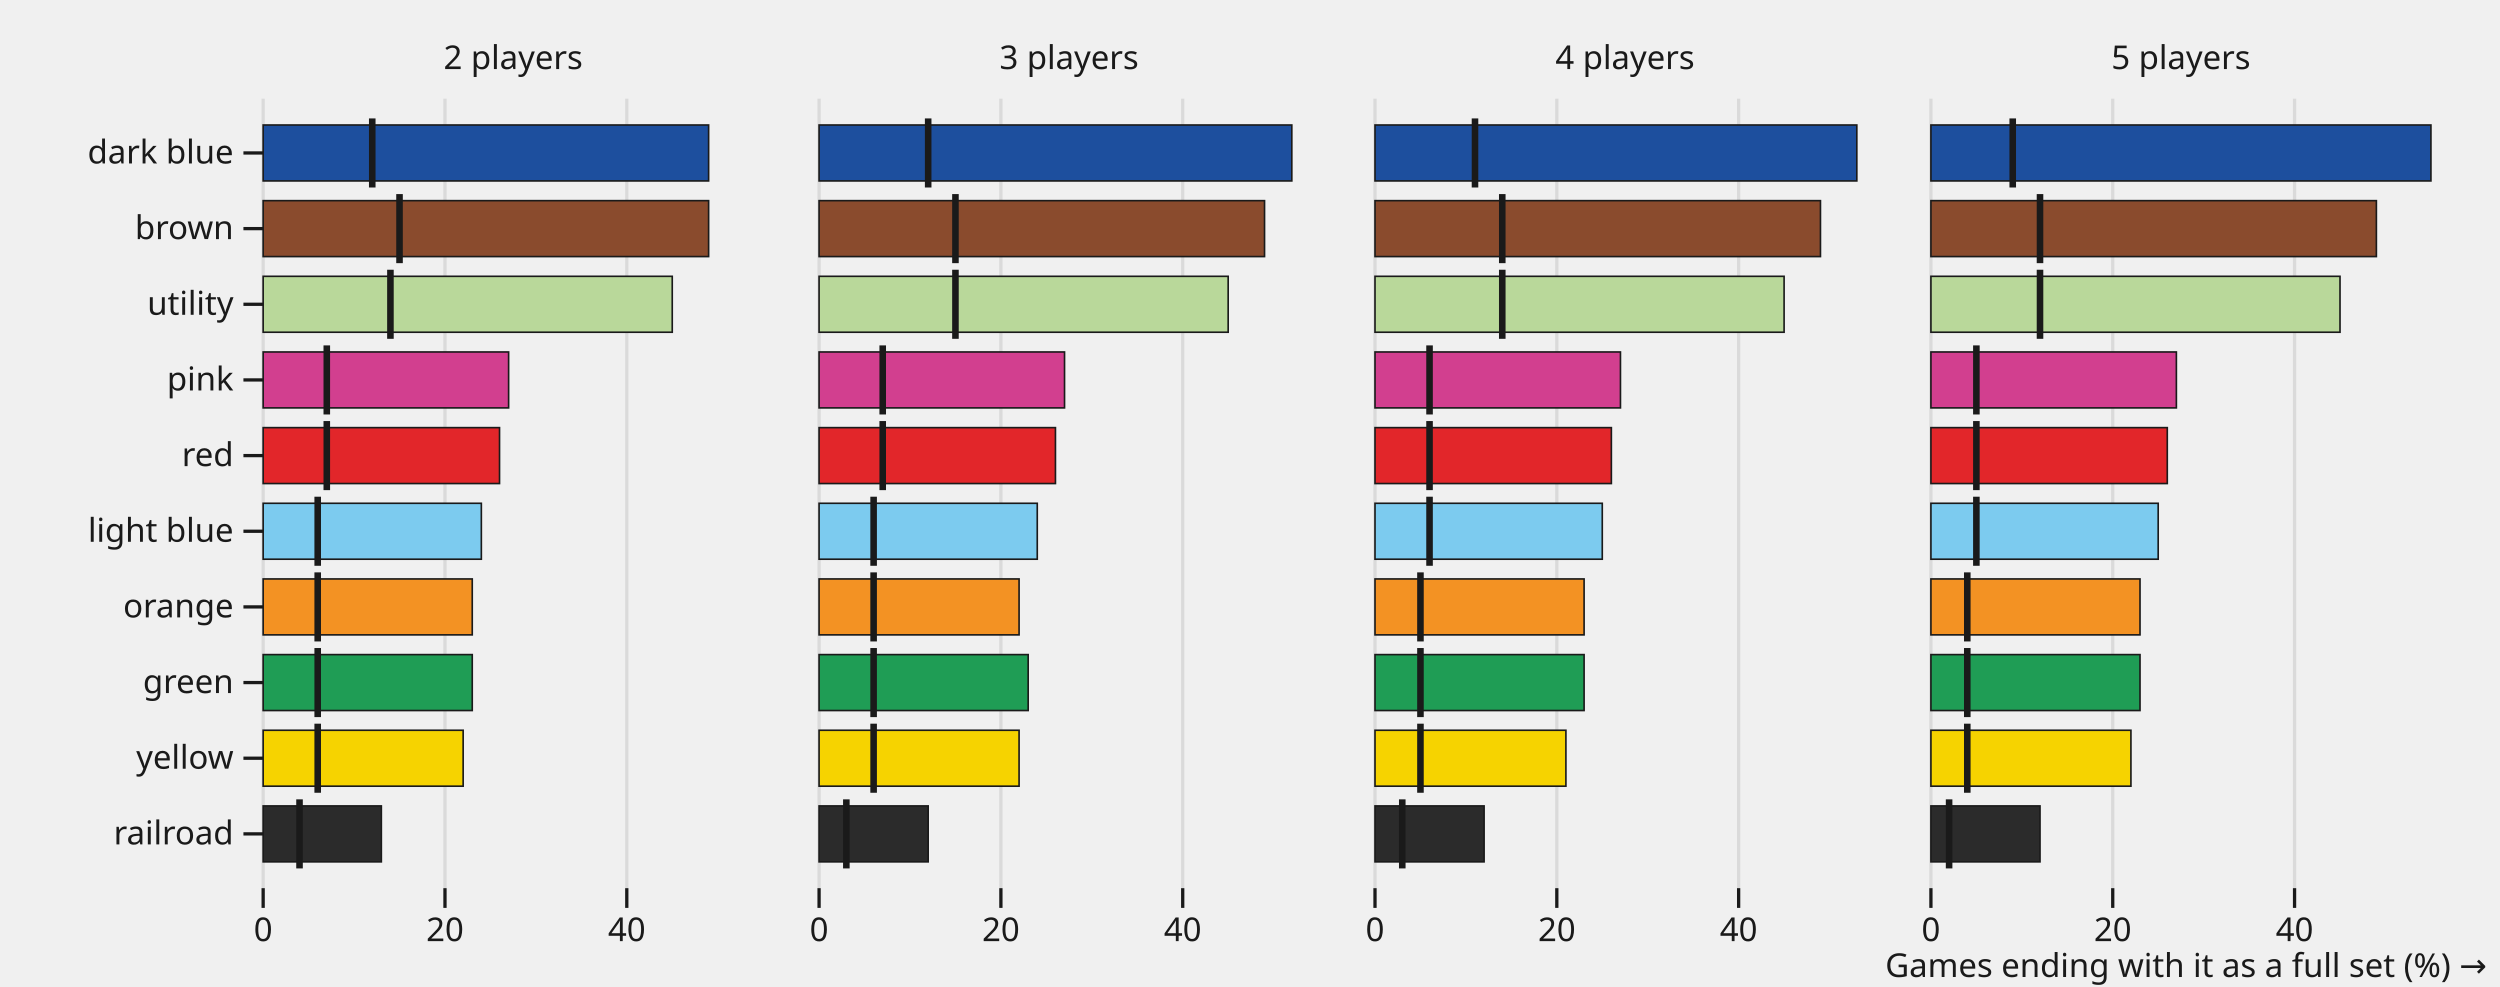
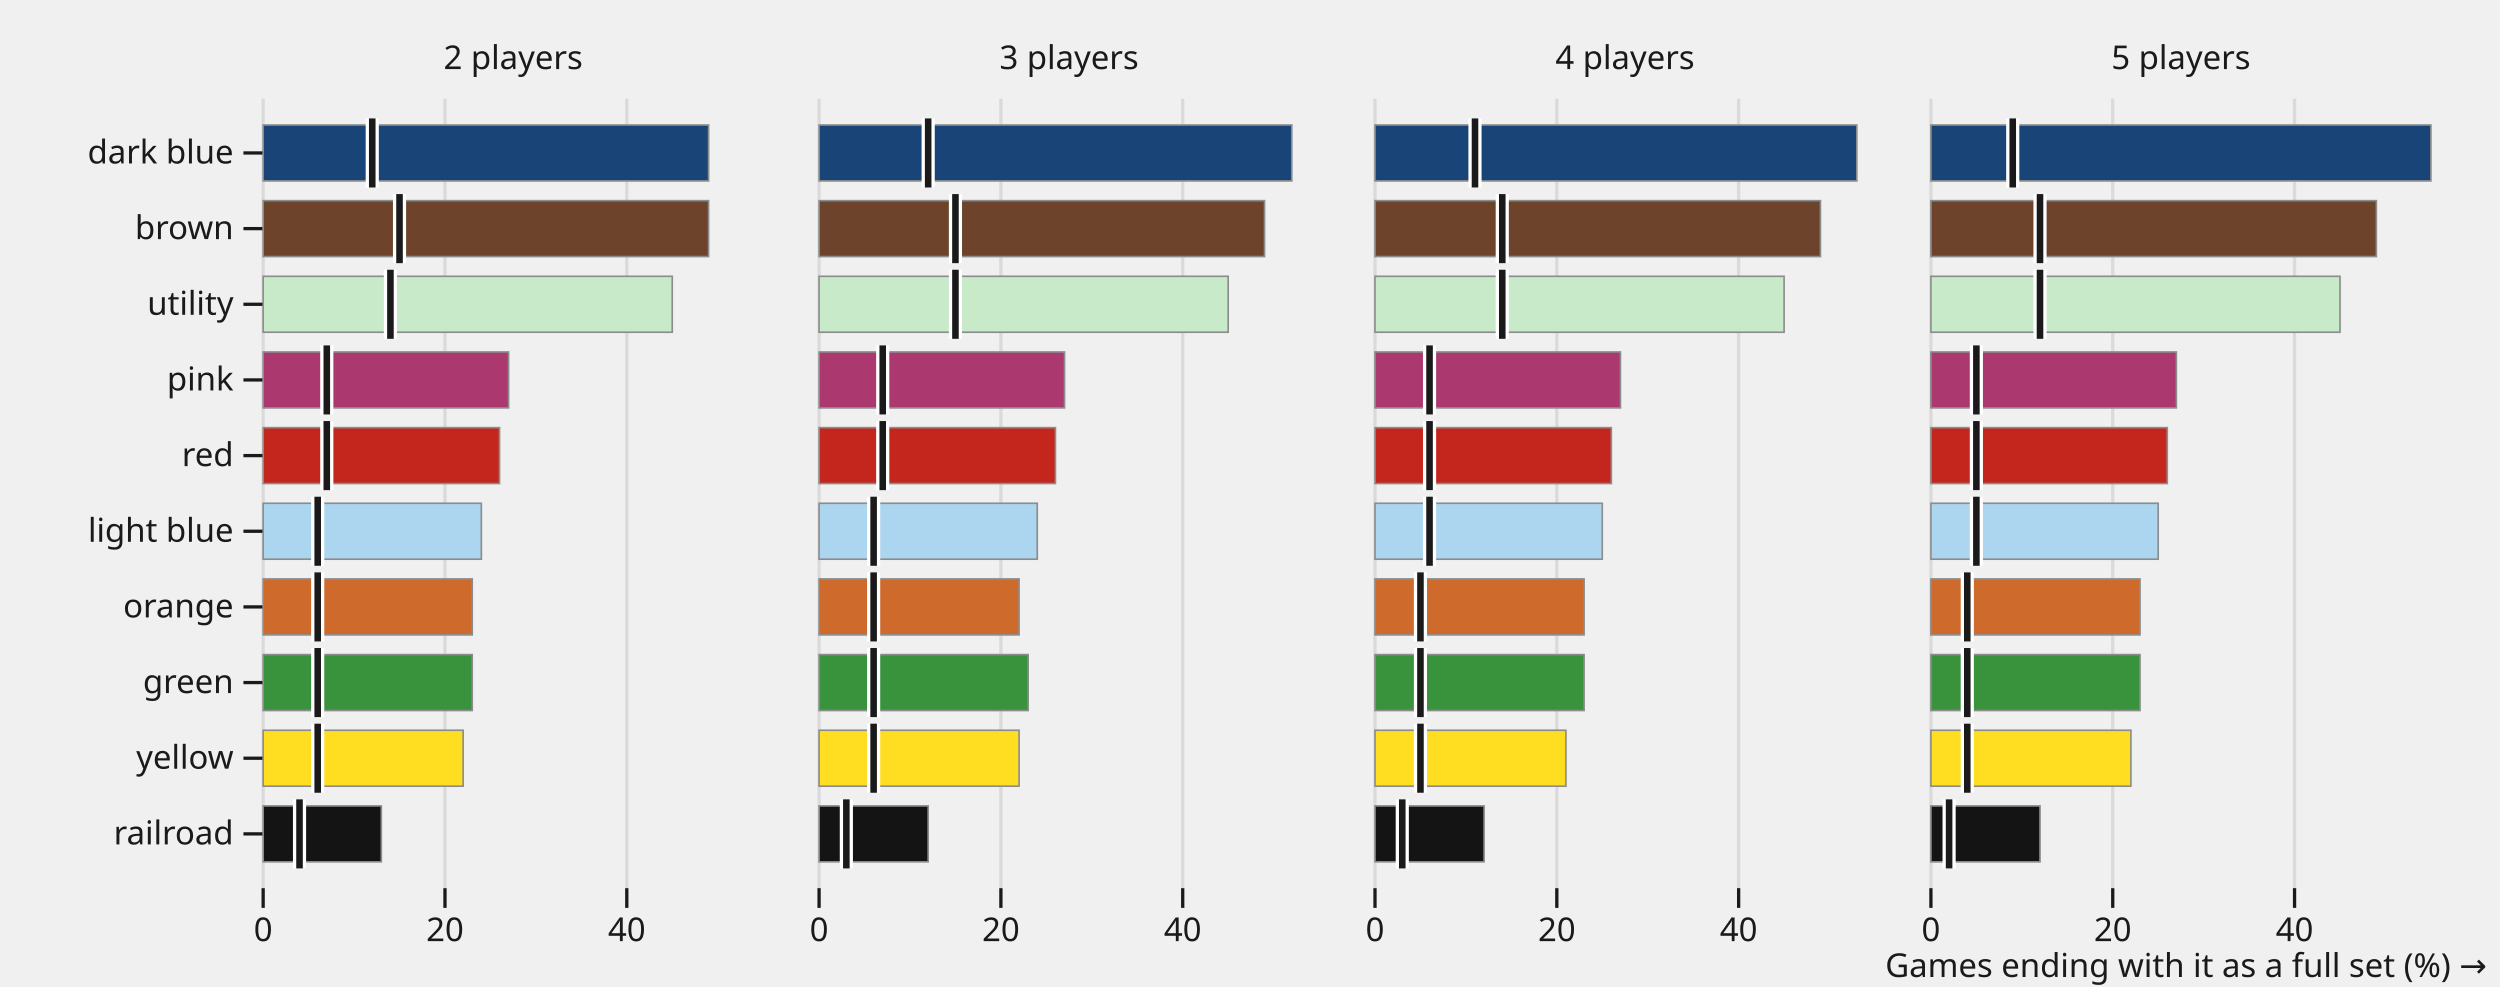
<svg xmlns="http://www.w3.org/2000/svg" class="plot-d6a7b5" fill="currentColor" font-family="system-ui, sans-serif" font-size="10" text-anchor="middle" width="760" height="300" viewBox="0 0 760 300" style="background: rgb(255, 255, 255); color: rgb(26, 26, 26);">
-   <style>@media (prefers-color-scheme: dark) { :root { filter: invert(1) hue-rotate(180deg); background: none !important } }</style>
+   <style>@media (prefers-color-scheme: dark) { :root { background: #1a1a1a !important; color: #ffffff !important } [stroke="#1a1a1a"] { stroke: #ffffff } [stroke="#ffffff"] { stroke: #1a1a1a } }</style>
  <style>:where(.plot-d6a7b5) {
  --plot-background: white;
  display: block;
  height: auto;
  height: intrinsic;
  max-width: 100%;
}
:where(.plot-d6a7b5 text),
:where(.plot-d6a7b5 tspan) {
  white-space: pre;
}</style>
  <g aria-label="fx-axis tick label" transform="translate(0,-9)">
    <g transform="translate(0,0)">
      <text transform="translate(156,30)">2 players</text>
    </g>
    <g transform="translate(169,0)">
      <text transform="translate(156,30)">3 players</text>
    </g>
    <g transform="translate(338,0)">
      <text transform="translate(156,30)">4 players</text>
    </g>
    <g transform="translate(507,0)">
      <text transform="translate(156,30)">5 players</text>
    </g>
  </g>
  <g aria-label="y-axis tick" aria-hidden="true" transform="translate(0,10.5)">
    <g fill="none" stroke="currentColor" transform="translate(0,0)">
      <path transform="translate(80,36)" d="M0,0L-6,0" />
      <path transform="translate(80,59)" d="M0,0L-6,0" />
      <path transform="translate(80,82)" d="M0,0L-6,0" />
      <path transform="translate(80,105)" d="M0,0L-6,0" />
      <path transform="translate(80,128)" d="M0,0L-6,0" />
      <path transform="translate(80,151)" d="M0,0L-6,0" />
      <path transform="translate(80,174)" d="M0,0L-6,0" />
      <path transform="translate(80,197)" d="M0,0L-6,0" />
      <path transform="translate(80,220)" d="M0,0L-6,0" />
      <path transform="translate(80,243)" d="M0,0L-6,0" />
    </g>
  </g>
  <g aria-label="y-axis tick label" transform="translate(-9,10.5)">
    <g text-anchor="end" transform="translate(0,0)">
      <text y="0.32em" transform="translate(80,36)">dark blue</text>
      <text y="0.32em" transform="translate(80,59)">brown</text>
      <text y="0.32em" transform="translate(80,82)">utility</text>
      <text y="0.32em" transform="translate(80,105)">pink</text>
      <text y="0.32em" transform="translate(80,128)">red</text>
      <text y="0.32em" transform="translate(80,151)">light blue</text>
      <text y="0.32em" transform="translate(80,174)">orange</text>
      <text y="0.32em" transform="translate(80,197)">green</text>
      <text y="0.32em" transform="translate(80,220)">yellow</text>
      <text y="0.32em" transform="translate(80,243)">railroad</text>
    </g>
  </g>
  <g aria-label="x-grid" aria-hidden="true">
    <g stroke="currentColor" stroke-opacity="0.1" transform="translate(0,0)">
      <line x1="80" x2="80" y1="30" y2="270" />
      <line x1="135.273" x2="135.273" y1="30" y2="270" />
      <line x1="190.545" x2="190.545" y1="30" y2="270" />
    </g>
    <g stroke="currentColor" stroke-opacity="0.1" transform="translate(169,0)">
      <line x1="80" x2="80" y1="30" y2="270" />
      <line x1="135.273" x2="135.273" y1="30" y2="270" />
      <line x1="190.545" x2="190.545" y1="30" y2="270" />
    </g>
    <g stroke="currentColor" stroke-opacity="0.1" transform="translate(338,0)">
      <line x1="80" x2="80" y1="30" y2="270" />
      <line x1="135.273" x2="135.273" y1="30" y2="270" />
      <line x1="190.545" x2="190.545" y1="30" y2="270" />
    </g>
    <g stroke="currentColor" stroke-opacity="0.1" transform="translate(507,0)">
      <line x1="80" x2="80" y1="30" y2="270" />
      <line x1="135.273" x2="135.273" y1="30" y2="270" />
      <line x1="190.545" x2="190.545" y1="30" y2="270" />
    </g>
  </g>
  <g aria-label="x-axis tick" aria-hidden="true">
    <g fill="none" stroke="currentColor" transform="translate(0,0)">
      <path transform="translate(80,270)" d="M0,0L0,6" />
      <path transform="translate(135.2727,270)" d="M0,0L0,6" />
      <path transform="translate(190.5455,270)" d="M0,0L0,6" />
    </g>
    <g fill="none" stroke="currentColor" transform="translate(169,0)">
      <path transform="translate(80,270)" d="M0,0L0,6" />
      <path transform="translate(135.2727,270)" d="M0,0L0,6" />
      <path transform="translate(190.5455,270)" d="M0,0L0,6" />
    </g>
    <g fill="none" stroke="currentColor" transform="translate(338,0)">
      <path transform="translate(80,270)" d="M0,0L0,6" />
      <path transform="translate(135.2727,270)" d="M0,0L0,6" />
      <path transform="translate(190.5455,270)" d="M0,0L0,6" />
    </g>
    <g fill="none" stroke="currentColor" transform="translate(507,0)">
      <path transform="translate(80,270)" d="M0,0L0,6" />
      <path transform="translate(135.2727,270)" d="M0,0L0,6" />
      <path transform="translate(190.5455,270)" d="M0,0L0,6" />
    </g>
  </g>
  <g aria-label="x-axis tick label" transform="translate(0,9)">
    <g font-variant="tabular-nums" transform="translate(0,0)">
      <text y="0.71em" transform="translate(80,270)">0</text>
      <text y="0.71em" transform="translate(135.2727,270)">20</text>
      <text y="0.71em" transform="translate(190.5455,270)">40</text>
    </g>
    <g font-variant="tabular-nums" transform="translate(169,0)">
      <text y="0.71em" transform="translate(80,270)">0</text>
      <text y="0.71em" transform="translate(135.2727,270)">20</text>
      <text y="0.71em" transform="translate(190.5455,270)">40</text>
    </g>
    <g font-variant="tabular-nums" transform="translate(338,0)">
      <text y="0.71em" transform="translate(80,270)">0</text>
      <text y="0.71em" transform="translate(135.2727,270)">20</text>
      <text y="0.71em" transform="translate(190.5455,270)">40</text>
    </g>
    <g font-variant="tabular-nums" transform="translate(507,0)">
      <text y="0.71em" transform="translate(80,270)">0</text>
      <text y="0.71em" transform="translate(135.2727,270)">20</text>
      <text y="0.71em" transform="translate(190.5455,270)">40</text>
    </g>
  </g>
  <g aria-label="x-axis label" text-anchor="end" transform="translate(17,27)">
    <text transform="translate(739,270)">Games ending with it as a full set (%) →</text>
  </g>
  <g aria-label="bar">
-     <g stroke="#1a1a1a" stroke-width="0.5" transform="translate(0,0)">
-       <rect x="80" width="135.418" y="38" height="17" fill="#1d4f9e" />
-       <rect x="80" width="135.418" y="61" height="17" fill="#8a4b2d" />
-       <rect x="80" width="124.364" y="84" height="17" fill="#b9d89a" />
-       <rect x="80" width="74.618" y="107" height="17" fill="#d23f8f" />
-       <rect x="80" width="71.855" y="130" height="17" fill="#e2262a" />
-       <rect x="80" width="66.327" y="153" height="17" fill="#7ccbef" />
-       <rect x="80" width="63.564" y="176" height="17" fill="#f39223" />
-       <rect x="80" width="63.564" y="199" height="17" fill="#1f9d55" />
-       <rect x="80" width="60.8" y="222" height="17" fill="#f6d300" />
-       <rect x="80" width="35.927" y="245" height="17" fill="#2b2b2b" />
-     </g>
-     <g stroke="#1a1a1a" stroke-width="0.5" transform="translate(169,0)">
-       <rect x="80" width="143.709" y="38" height="17" fill="#1d4f9e" />
-       <rect x="80" width="135.418" y="61" height="17" fill="#8a4b2d" />
-       <rect x="80" width="124.364" y="84" height="17" fill="#b9d89a" />
-       <rect x="80" width="74.618" y="107" height="17" fill="#d23f8f" />
-       <rect x="80" width="71.855" y="130" height="17" fill="#e2262a" />
-       <rect x="80" width="66.327" y="153" height="17" fill="#7ccbef" />
-       <rect x="80" width="60.8" y="176" height="17" fill="#f39223" />
-       <rect x="80" width="63.564" y="199" height="17" fill="#1f9d55" />
-       <rect x="80" width="60.8" y="222" height="17" fill="#f6d300" />
-       <rect x="80" width="33.164" y="245" height="17" fill="#2b2b2b" />
-     </g>
-     <g stroke="#1a1a1a" stroke-width="0.5" transform="translate(338,0)">
-       <rect x="80" width="146.473" y="38" height="17" fill="#1d4f9e" />
-       <rect x="80" width="135.418" y="61" height="17" fill="#8a4b2d" />
-       <rect x="80" width="124.364" y="84" height="17" fill="#b9d89a" />
-       <rect x="80" width="74.618" y="107" height="17" fill="#d23f8f" />
-       <rect x="80" width="71.855" y="130" height="17" fill="#e2262a" />
-       <rect x="80" width="69.091" y="153" height="17" fill="#7ccbef" />
-       <rect x="80" width="63.564" y="176" height="17" fill="#f39223" />
-       <rect x="80" width="63.564" y="199" height="17" fill="#1f9d55" />
-       <rect x="80" width="58.036" y="222" height="17" fill="#f6d300" />
-       <rect x="80" width="33.164" y="245" height="17" fill="#2b2b2b" />
-     </g>
-     <g stroke="#1a1a1a" stroke-width="0.5" transform="translate(507,0)">
-       <rect x="80" width="152" y="38" height="17" fill="#1d4f9e" />
-       <rect x="80" width="135.418" y="61" height="17" fill="#8a4b2d" />
-       <rect x="80" width="124.364" y="84" height="17" fill="#b9d89a" />
-       <rect x="80" width="74.618" y="107" height="17" fill="#d23f8f" />
-       <rect x="80" width="71.855" y="130" height="17" fill="#e2262a" />
-       <rect x="80" width="69.091" y="153" height="17" fill="#7ccbef" />
-       <rect x="80" width="63.564" y="176" height="17" fill="#f39223" />
-       <rect x="80" width="63.564" y="199" height="17" fill="#1f9d55" />
-       <rect x="80" width="60.8" y="222" height="17" fill="#f6d300" />
-       <rect x="80" width="33.164" y="245" height="17" fill="#2b2b2b" />
+     <g stroke="#8c8c8c" stroke-width="0.5" transform="translate(0,0)">
+       <rect x="80" width="135.418" y="38" height="17" fill="#184477" />
+       <rect x="80" width="135.418" y="61" height="17" fill="#6e432c" />
+       <rect x="80" width="124.364" y="84" height="17" fill="#c8eac9" />
+       <rect x="80" width="74.618" y="107" height="17" fill="#ab3970" />
+       <rect x="80" width="71.855" y="130" height="17" fill="#c4261e" />
+       <rect x="80" width="66.327" y="153" height="17" fill="#acd6ef" />
+       <rect x="80" width="63.564" y="176" height="17" fill="#cf6a2d" />
+       <rect x="80" width="63.564" y="199" height="17" fill="#39933c" />
+       <rect x="80" width="60.8" y="222" height="17" fill="#ffde22" />
+       <rect x="80" width="35.927" y="245" height="17" fill="#141414" />
+     </g>
+     <g stroke="#8c8c8c" stroke-width="0.5" transform="translate(169,0)">
+       <rect x="80" width="143.709" y="38" height="17" fill="#184477" />
+       <rect x="80" width="135.418" y="61" height="17" fill="#6e432c" />
+       <rect x="80" width="124.364" y="84" height="17" fill="#c8eac9" />
+       <rect x="80" width="74.618" y="107" height="17" fill="#ab3970" />
+       <rect x="80" width="71.855" y="130" height="17" fill="#c4261e" />
+       <rect x="80" width="66.327" y="153" height="17" fill="#acd6ef" />
+       <rect x="80" width="60.8" y="176" height="17" fill="#cf6a2d" />
+       <rect x="80" width="63.564" y="199" height="17" fill="#39933c" />
+       <rect x="80" width="60.8" y="222" height="17" fill="#ffde22" />
+       <rect x="80" width="33.164" y="245" height="17" fill="#141414" />
+     </g>
+     <g stroke="#8c8c8c" stroke-width="0.5" transform="translate(338,0)">
+       <rect x="80" width="146.473" y="38" height="17" fill="#184477" />
+       <rect x="80" width="135.418" y="61" height="17" fill="#6e432c" />
+       <rect x="80" width="124.364" y="84" height="17" fill="#c8eac9" />
+       <rect x="80" width="74.618" y="107" height="17" fill="#ab3970" />
+       <rect x="80" width="71.855" y="130" height="17" fill="#c4261e" />
+       <rect x="80" width="69.091" y="153" height="17" fill="#acd6ef" />
+       <rect x="80" width="63.564" y="176" height="17" fill="#cf6a2d" />
+       <rect x="80" width="63.564" y="199" height="17" fill="#39933c" />
+       <rect x="80" width="58.036" y="222" height="17" fill="#ffde22" />
+       <rect x="80" width="33.164" y="245" height="17" fill="#141414" />
+     </g>
+     <g stroke="#8c8c8c" stroke-width="0.5" transform="translate(507,0)">
+       <rect x="80" width="152" y="38" height="17" fill="#184477" />
+       <rect x="80" width="135.418" y="61" height="17" fill="#6e432c" />
+       <rect x="80" width="124.364" y="84" height="17" fill="#c8eac9" />
+       <rect x="80" width="74.618" y="107" height="17" fill="#ab3970" />
+       <rect x="80" width="71.855" y="130" height="17" fill="#c4261e" />
+       <rect x="80" width="69.091" y="153" height="17" fill="#acd6ef" />
+       <rect x="80" width="63.564" y="176" height="17" fill="#cf6a2d" />
+       <rect x="80" width="63.564" y="199" height="17" fill="#39933c" />
+       <rect x="80" width="60.8" y="222" height="17" fill="#ffde22" />
+       <rect x="80" width="33.164" y="245" height="17" fill="#141414" />
+     </g>
+   </g>
+   <g aria-label="tick">
+     <g stroke="#ffffff" stroke-width="4" transform="translate(0,0)">
+       <line x1="113.164" x2="113.164" y1="36" y2="57" />
+       <line x1="121.455" x2="121.455" y1="59" y2="80" />
+       <line x1="118.691" x2="118.691" y1="82" y2="103" />
+       <line x1="99.345" x2="99.345" y1="105" y2="126" />
+       <line x1="99.345" x2="99.345" y1="128" y2="149" />
+       <line x1="96.582" x2="96.582" y1="151" y2="172" />
+       <line x1="96.582" x2="96.582" y1="174" y2="195" />
+       <line x1="96.582" x2="96.582" y1="197" y2="218" />
+       <line x1="96.582" x2="96.582" y1="220" y2="241" />
+       <line x1="91.055" x2="91.055" y1="243" y2="264" />
+     </g>
+     <g stroke="#ffffff" stroke-width="4" transform="translate(169,0)">
+       <line x1="113.164" x2="113.164" y1="36" y2="57" />
+       <line x1="121.455" x2="121.455" y1="59" y2="80" />
+       <line x1="121.455" x2="121.455" y1="82" y2="103" />
+       <line x1="99.345" x2="99.345" y1="105" y2="126" />
+       <line x1="99.345" x2="99.345" y1="128" y2="149" />
+       <line x1="96.582" x2="96.582" y1="151" y2="172" />
+       <line x1="96.582" x2="96.582" y1="174" y2="195" />
+       <line x1="96.582" x2="96.582" y1="197" y2="218" />
+       <line x1="96.582" x2="96.582" y1="220" y2="241" />
+       <line x1="88.291" x2="88.291" y1="243" y2="264" />
+     </g>
+     <g stroke="#ffffff" stroke-width="4" transform="translate(338,0)">
+       <line x1="110.4" x2="110.4" y1="36" y2="57" />
+       <line x1="118.691" x2="118.691" y1="59" y2="80" />
+       <line x1="118.691" x2="118.691" y1="82" y2="103" />
+       <line x1="96.582" x2="96.582" y1="105" y2="126" />
+       <line x1="96.582" x2="96.582" y1="128" y2="149" />
+       <line x1="96.582" x2="96.582" y1="151" y2="172" />
+       <line x1="93.818" x2="93.818" y1="174" y2="195" />
+       <line x1="93.818" x2="93.818" y1="197" y2="218" />
+       <line x1="93.818" x2="93.818" y1="220" y2="241" />
+       <line x1="88.291" x2="88.291" y1="243" y2="264" />
+     </g>
+     <g stroke="#ffffff" stroke-width="4" transform="translate(507,0)">
+       <line x1="104.873" x2="104.873" y1="36" y2="57" />
+       <line x1="113.164" x2="113.164" y1="59" y2="80" />
+       <line x1="113.164" x2="113.164" y1="82" y2="103" />
+       <line x1="93.818" x2="93.818" y1="105" y2="126" />
+       <line x1="93.818" x2="93.818" y1="128" y2="149" />
+       <line x1="93.818" x2="93.818" y1="151" y2="172" />
+       <line x1="91.055" x2="91.055" y1="174" y2="195" />
+       <line x1="91.055" x2="91.055" y1="197" y2="218" />
+       <line x1="91.055" x2="91.055" y1="220" y2="241" />
+       <line x1="85.527" x2="85.527" y1="243" y2="264" />
    </g>
  </g>
  <g aria-label="tick">
    <g stroke="#1a1a1a" stroke-width="2" transform="translate(0,0)">
      <line x1="113.164" x2="113.164" y1="36" y2="57" />
      <line x1="121.455" x2="121.455" y1="59" y2="80" />
      <line x1="118.691" x2="118.691" y1="82" y2="103" />
      <line x1="99.345" x2="99.345" y1="105" y2="126" />
      <line x1="99.345" x2="99.345" y1="128" y2="149" />
      <line x1="96.582" x2="96.582" y1="151" y2="172" />
      <line x1="96.582" x2="96.582" y1="174" y2="195" />
      <line x1="96.582" x2="96.582" y1="197" y2="218" />
      <line x1="96.582" x2="96.582" y1="220" y2="241" />
      <line x1="91.055" x2="91.055" y1="243" y2="264" />
    </g>
    <g stroke="#1a1a1a" stroke-width="2" transform="translate(169,0)">
      <line x1="113.164" x2="113.164" y1="36" y2="57" />
      <line x1="121.455" x2="121.455" y1="59" y2="80" />
      <line x1="121.455" x2="121.455" y1="82" y2="103" />
      <line x1="99.345" x2="99.345" y1="105" y2="126" />
      <line x1="99.345" x2="99.345" y1="128" y2="149" />
      <line x1="96.582" x2="96.582" y1="151" y2="172" />
      <line x1="96.582" x2="96.582" y1="174" y2="195" />
      <line x1="96.582" x2="96.582" y1="197" y2="218" />
      <line x1="96.582" x2="96.582" y1="220" y2="241" />
      <line x1="88.291" x2="88.291" y1="243" y2="264" />
    </g>
    <g stroke="#1a1a1a" stroke-width="2" transform="translate(338,0)">
      <line x1="110.4" x2="110.4" y1="36" y2="57" />
      <line x1="118.691" x2="118.691" y1="59" y2="80" />
      <line x1="118.691" x2="118.691" y1="82" y2="103" />
      <line x1="96.582" x2="96.582" y1="105" y2="126" />
      <line x1="96.582" x2="96.582" y1="128" y2="149" />
      <line x1="96.582" x2="96.582" y1="151" y2="172" />
      <line x1="93.818" x2="93.818" y1="174" y2="195" />
      <line x1="93.818" x2="93.818" y1="197" y2="218" />
      <line x1="93.818" x2="93.818" y1="220" y2="241" />
      <line x1="88.291" x2="88.291" y1="243" y2="264" />
    </g>
    <g stroke="#1a1a1a" stroke-width="2" transform="translate(507,0)">
      <line x1="104.873" x2="104.873" y1="36" y2="57" />
      <line x1="113.164" x2="113.164" y1="59" y2="80" />
      <line x1="113.164" x2="113.164" y1="82" y2="103" />
      <line x1="93.818" x2="93.818" y1="105" y2="126" />
      <line x1="93.818" x2="93.818" y1="128" y2="149" />
      <line x1="93.818" x2="93.818" y1="151" y2="172" />
      <line x1="91.055" x2="91.055" y1="174" y2="195" />
      <line x1="91.055" x2="91.055" y1="197" y2="218" />
      <line x1="91.055" x2="91.055" y1="220" y2="241" />
      <line x1="85.527" x2="85.527" y1="243" y2="264" />
    </g>
  </g>
</svg>
